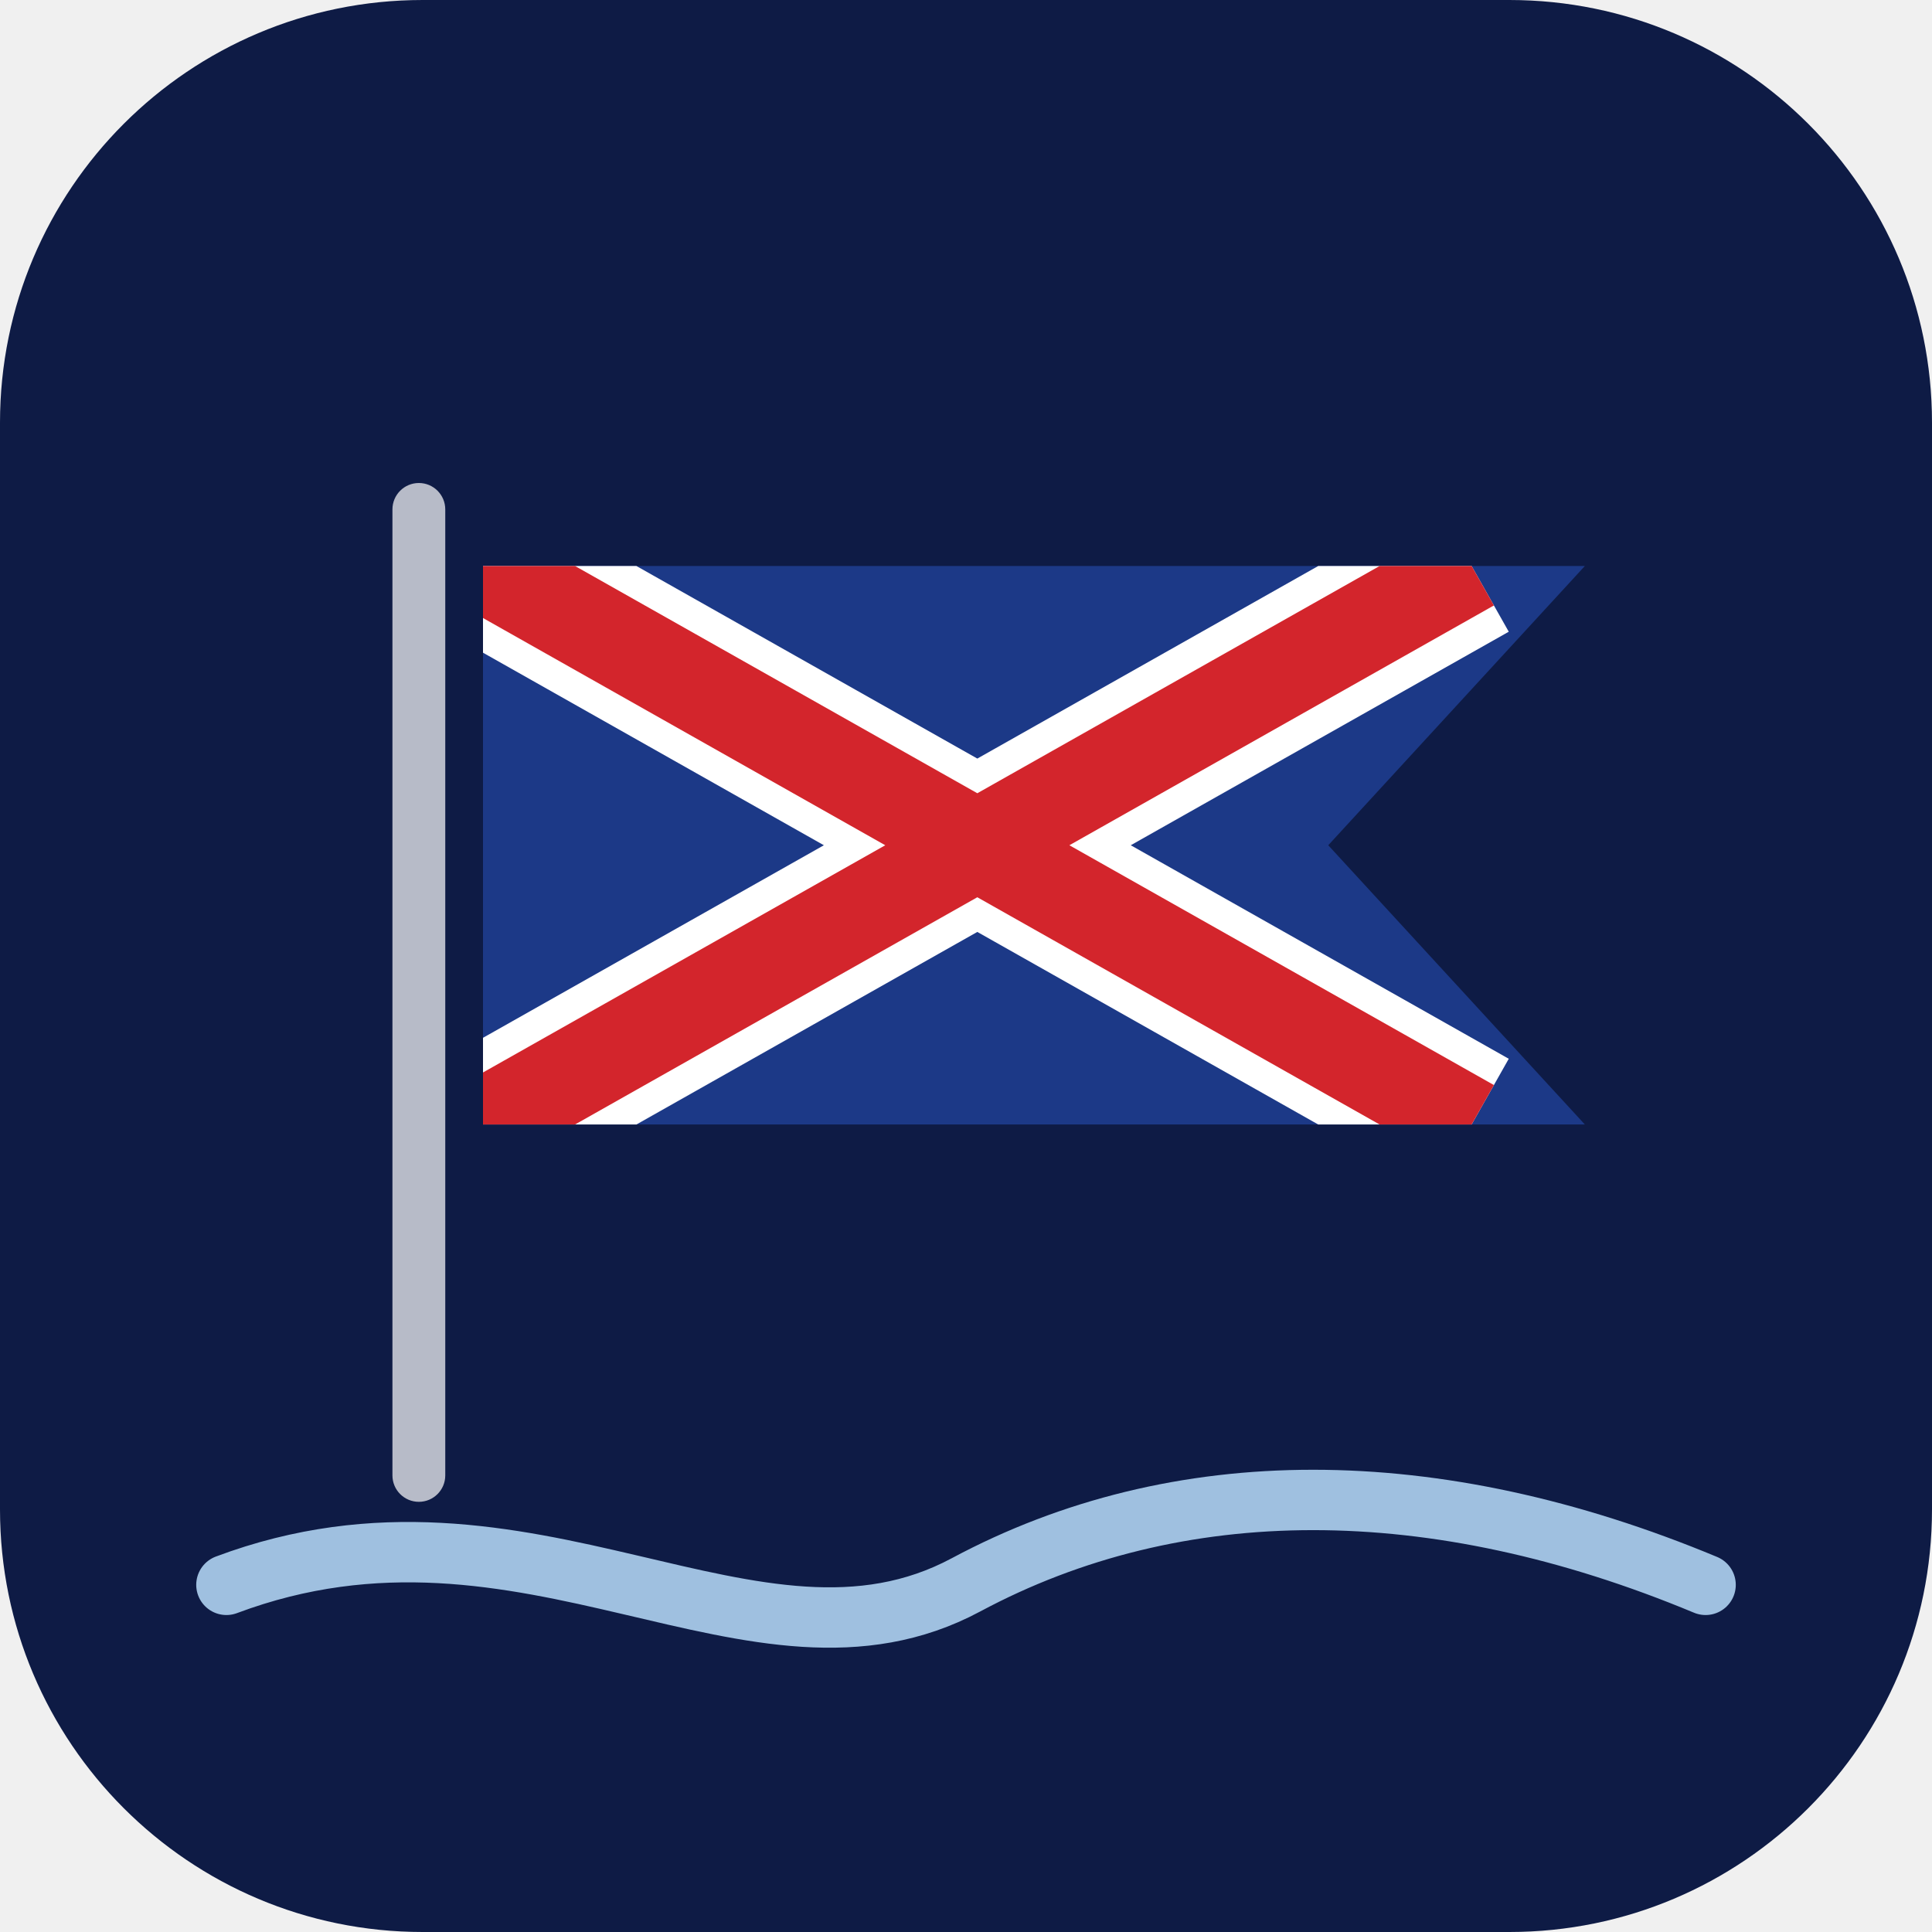
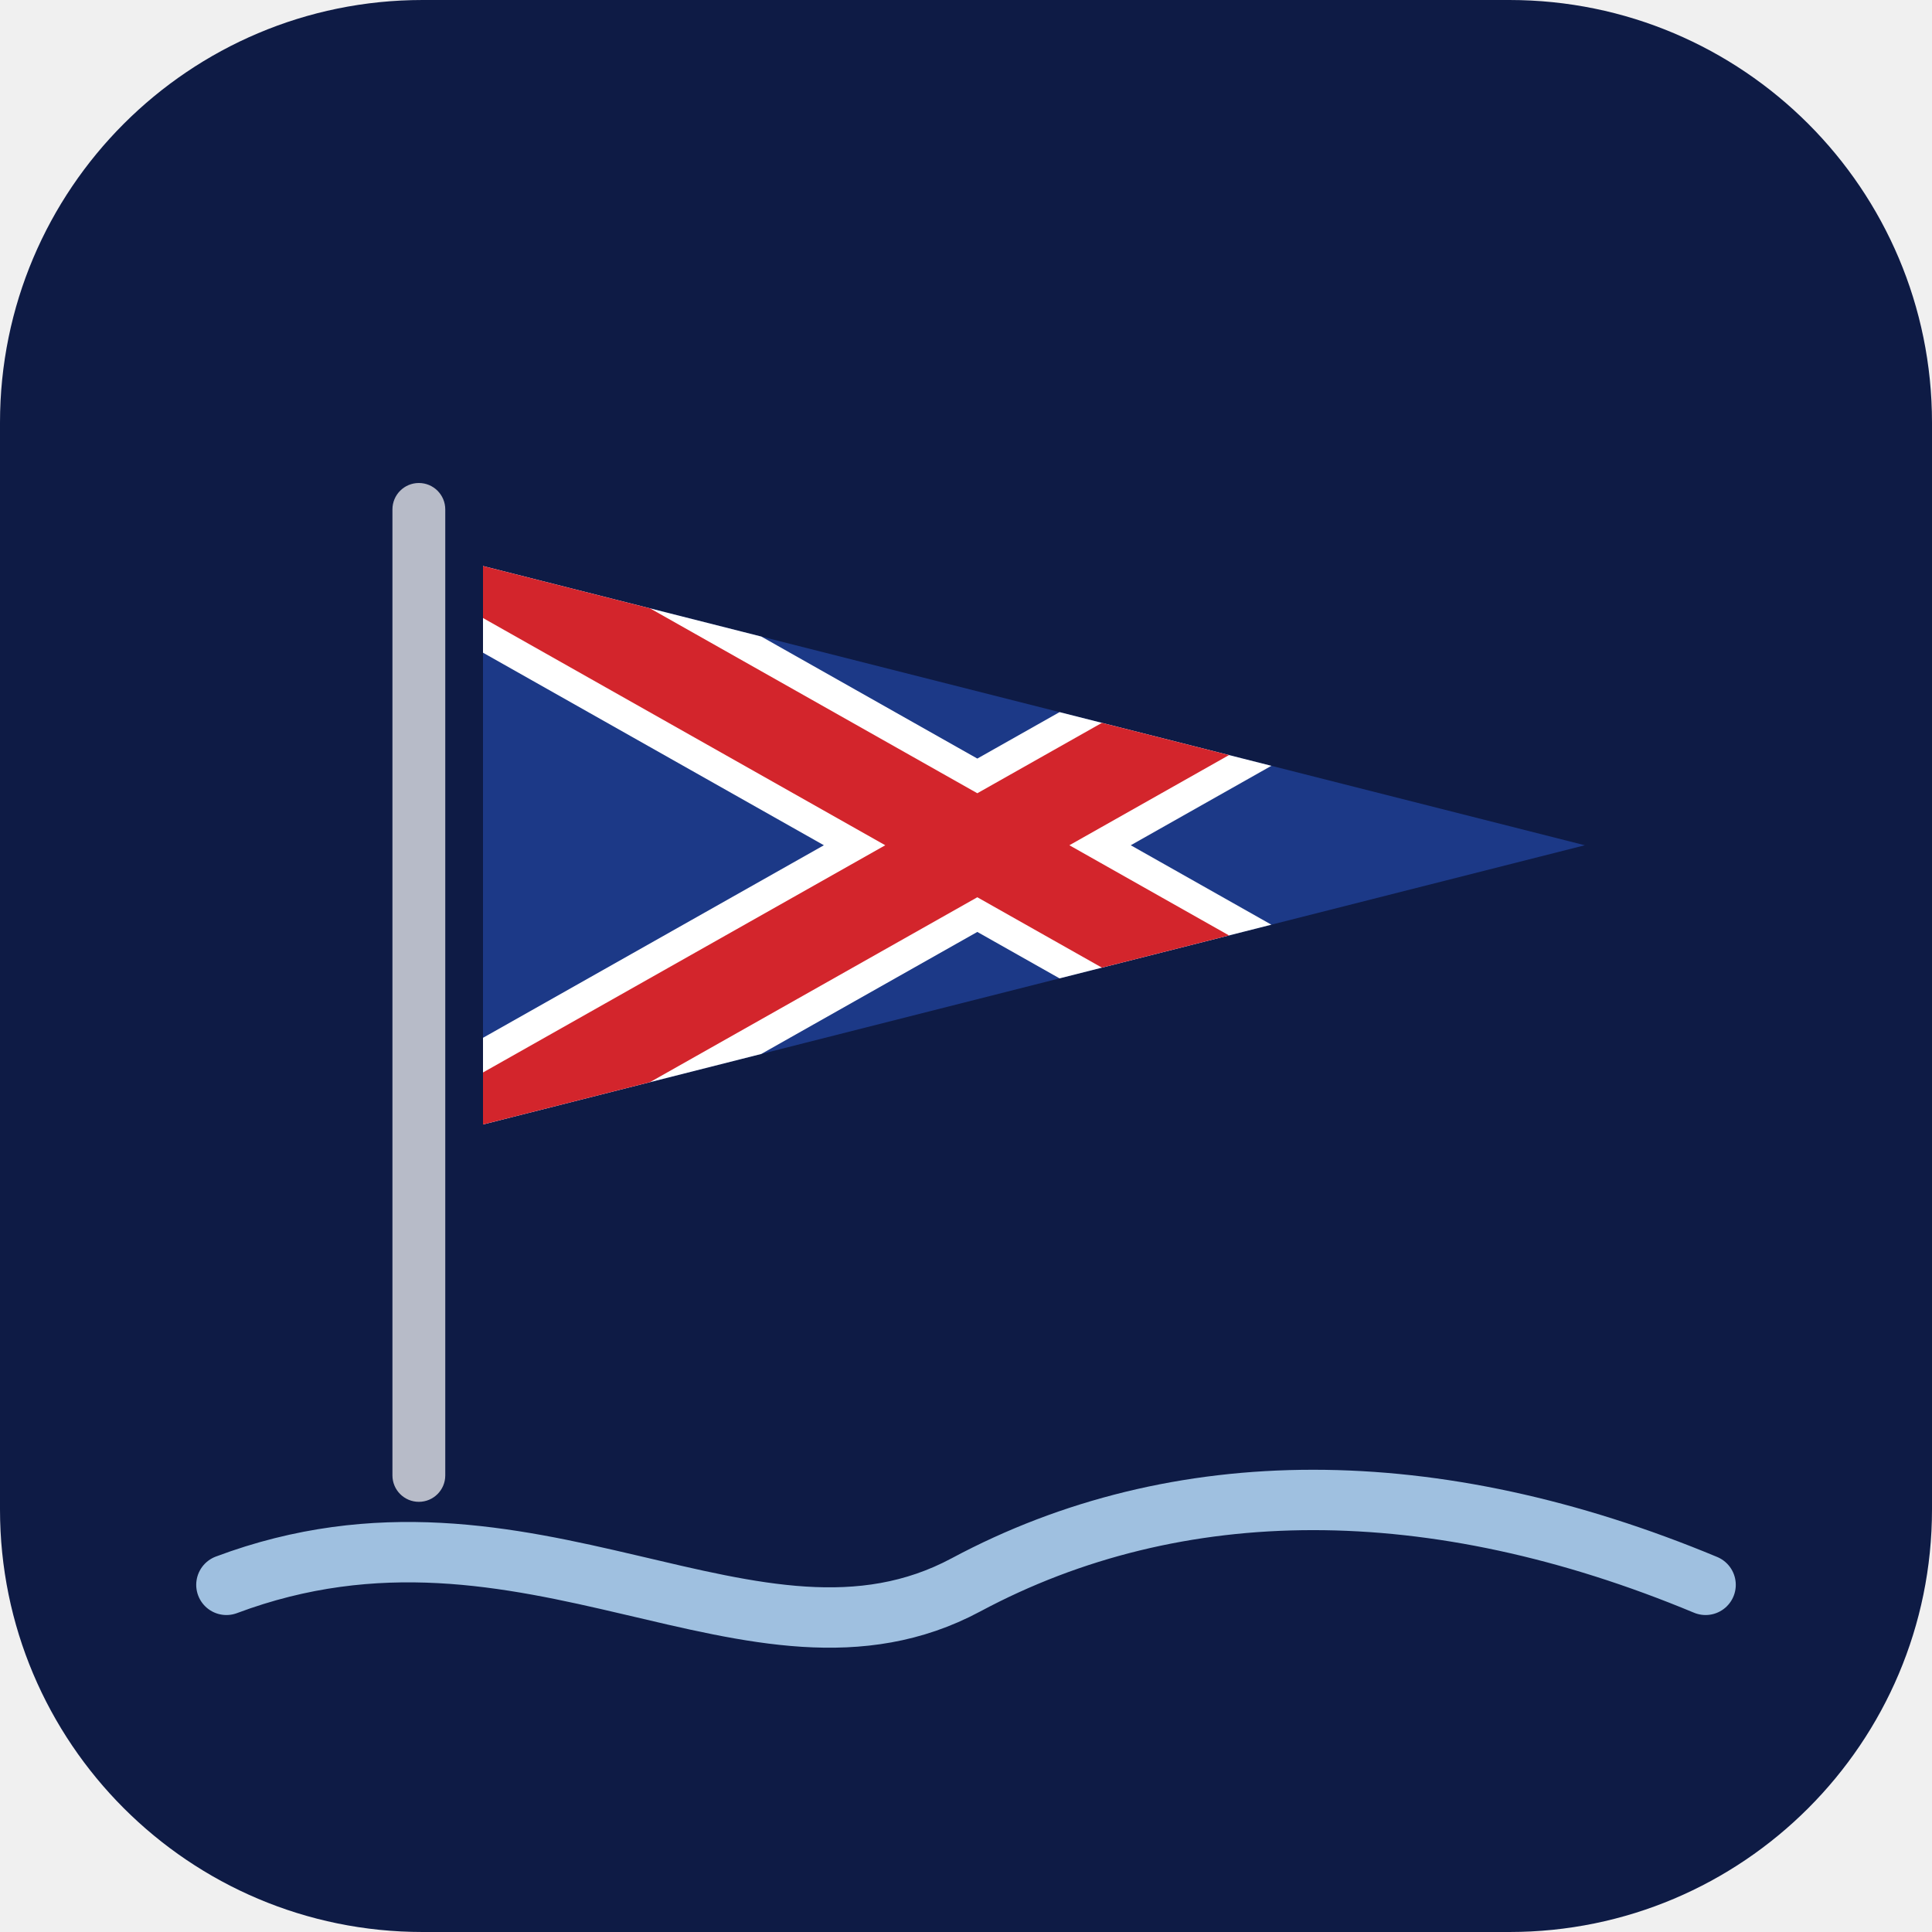
<svg xmlns="http://www.w3.org/2000/svg" viewBox="0 0 512 512">
  <defs>
    <clipPath id="c">
-       <path d="M128 150H420L352 224L420 298H128Z" />
+       <path d="M128 150L420 224L128 298Z" />
    </clipPath>
  </defs>
  <rect width="512" height="512" rx="112" fill="#0e1b45" />
  <rect x="104" y="128" width="14" height="270" rx="7" fill="#fff" opacity=".7" />
-   <path d="M128 150H420L352 224L420 298H128Z" fill="#1c3987" />
+   <path d="M128 150L420 224L128 298Z" fill="#1c3987" />
  <g clip-path="url(#c)">
    <path d="M128 150L390 298M128 298L390 150" stroke="#fff" stroke-width="40" />
    <path d="M128 150L390 298M128 298L390 150" stroke="#d3252c" stroke-width="24" />
  </g>
  <path d="M60 420 C 140 390, 200 450, 256 420 S 380 390, 452 420" stroke="#9fc0e0" stroke-width="16" fill="none" stroke-linecap="round" />
</svg>
